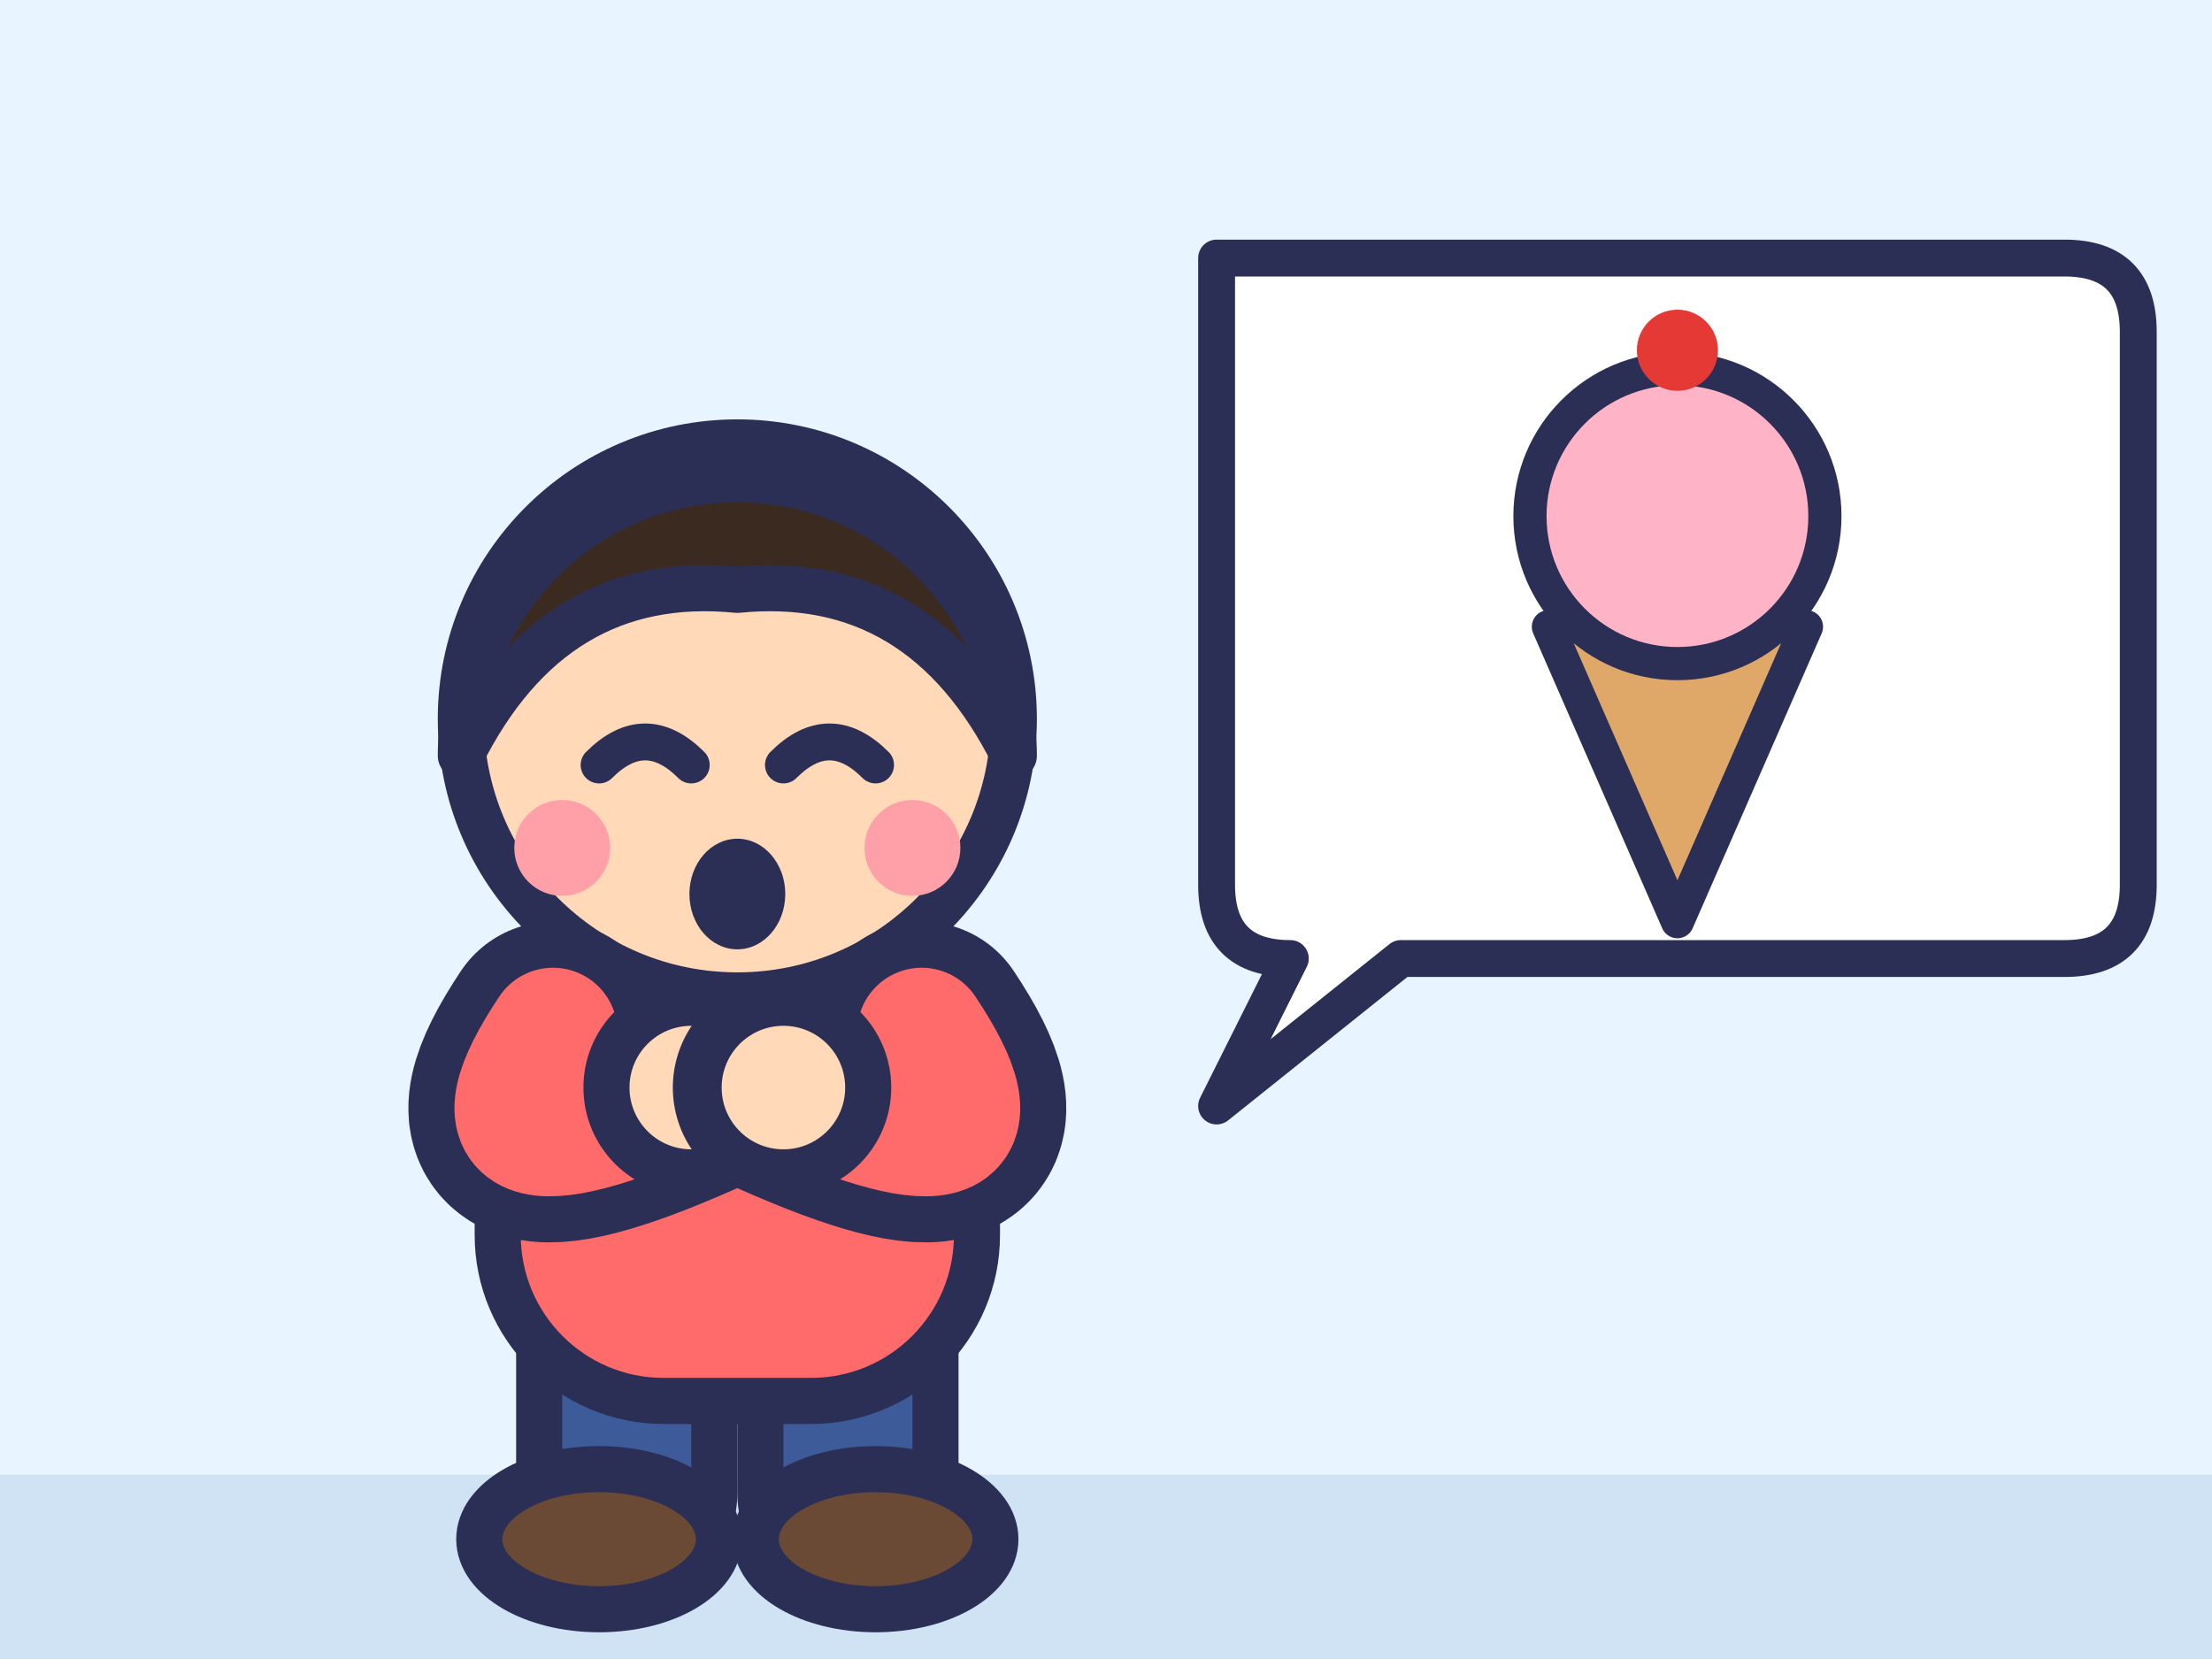
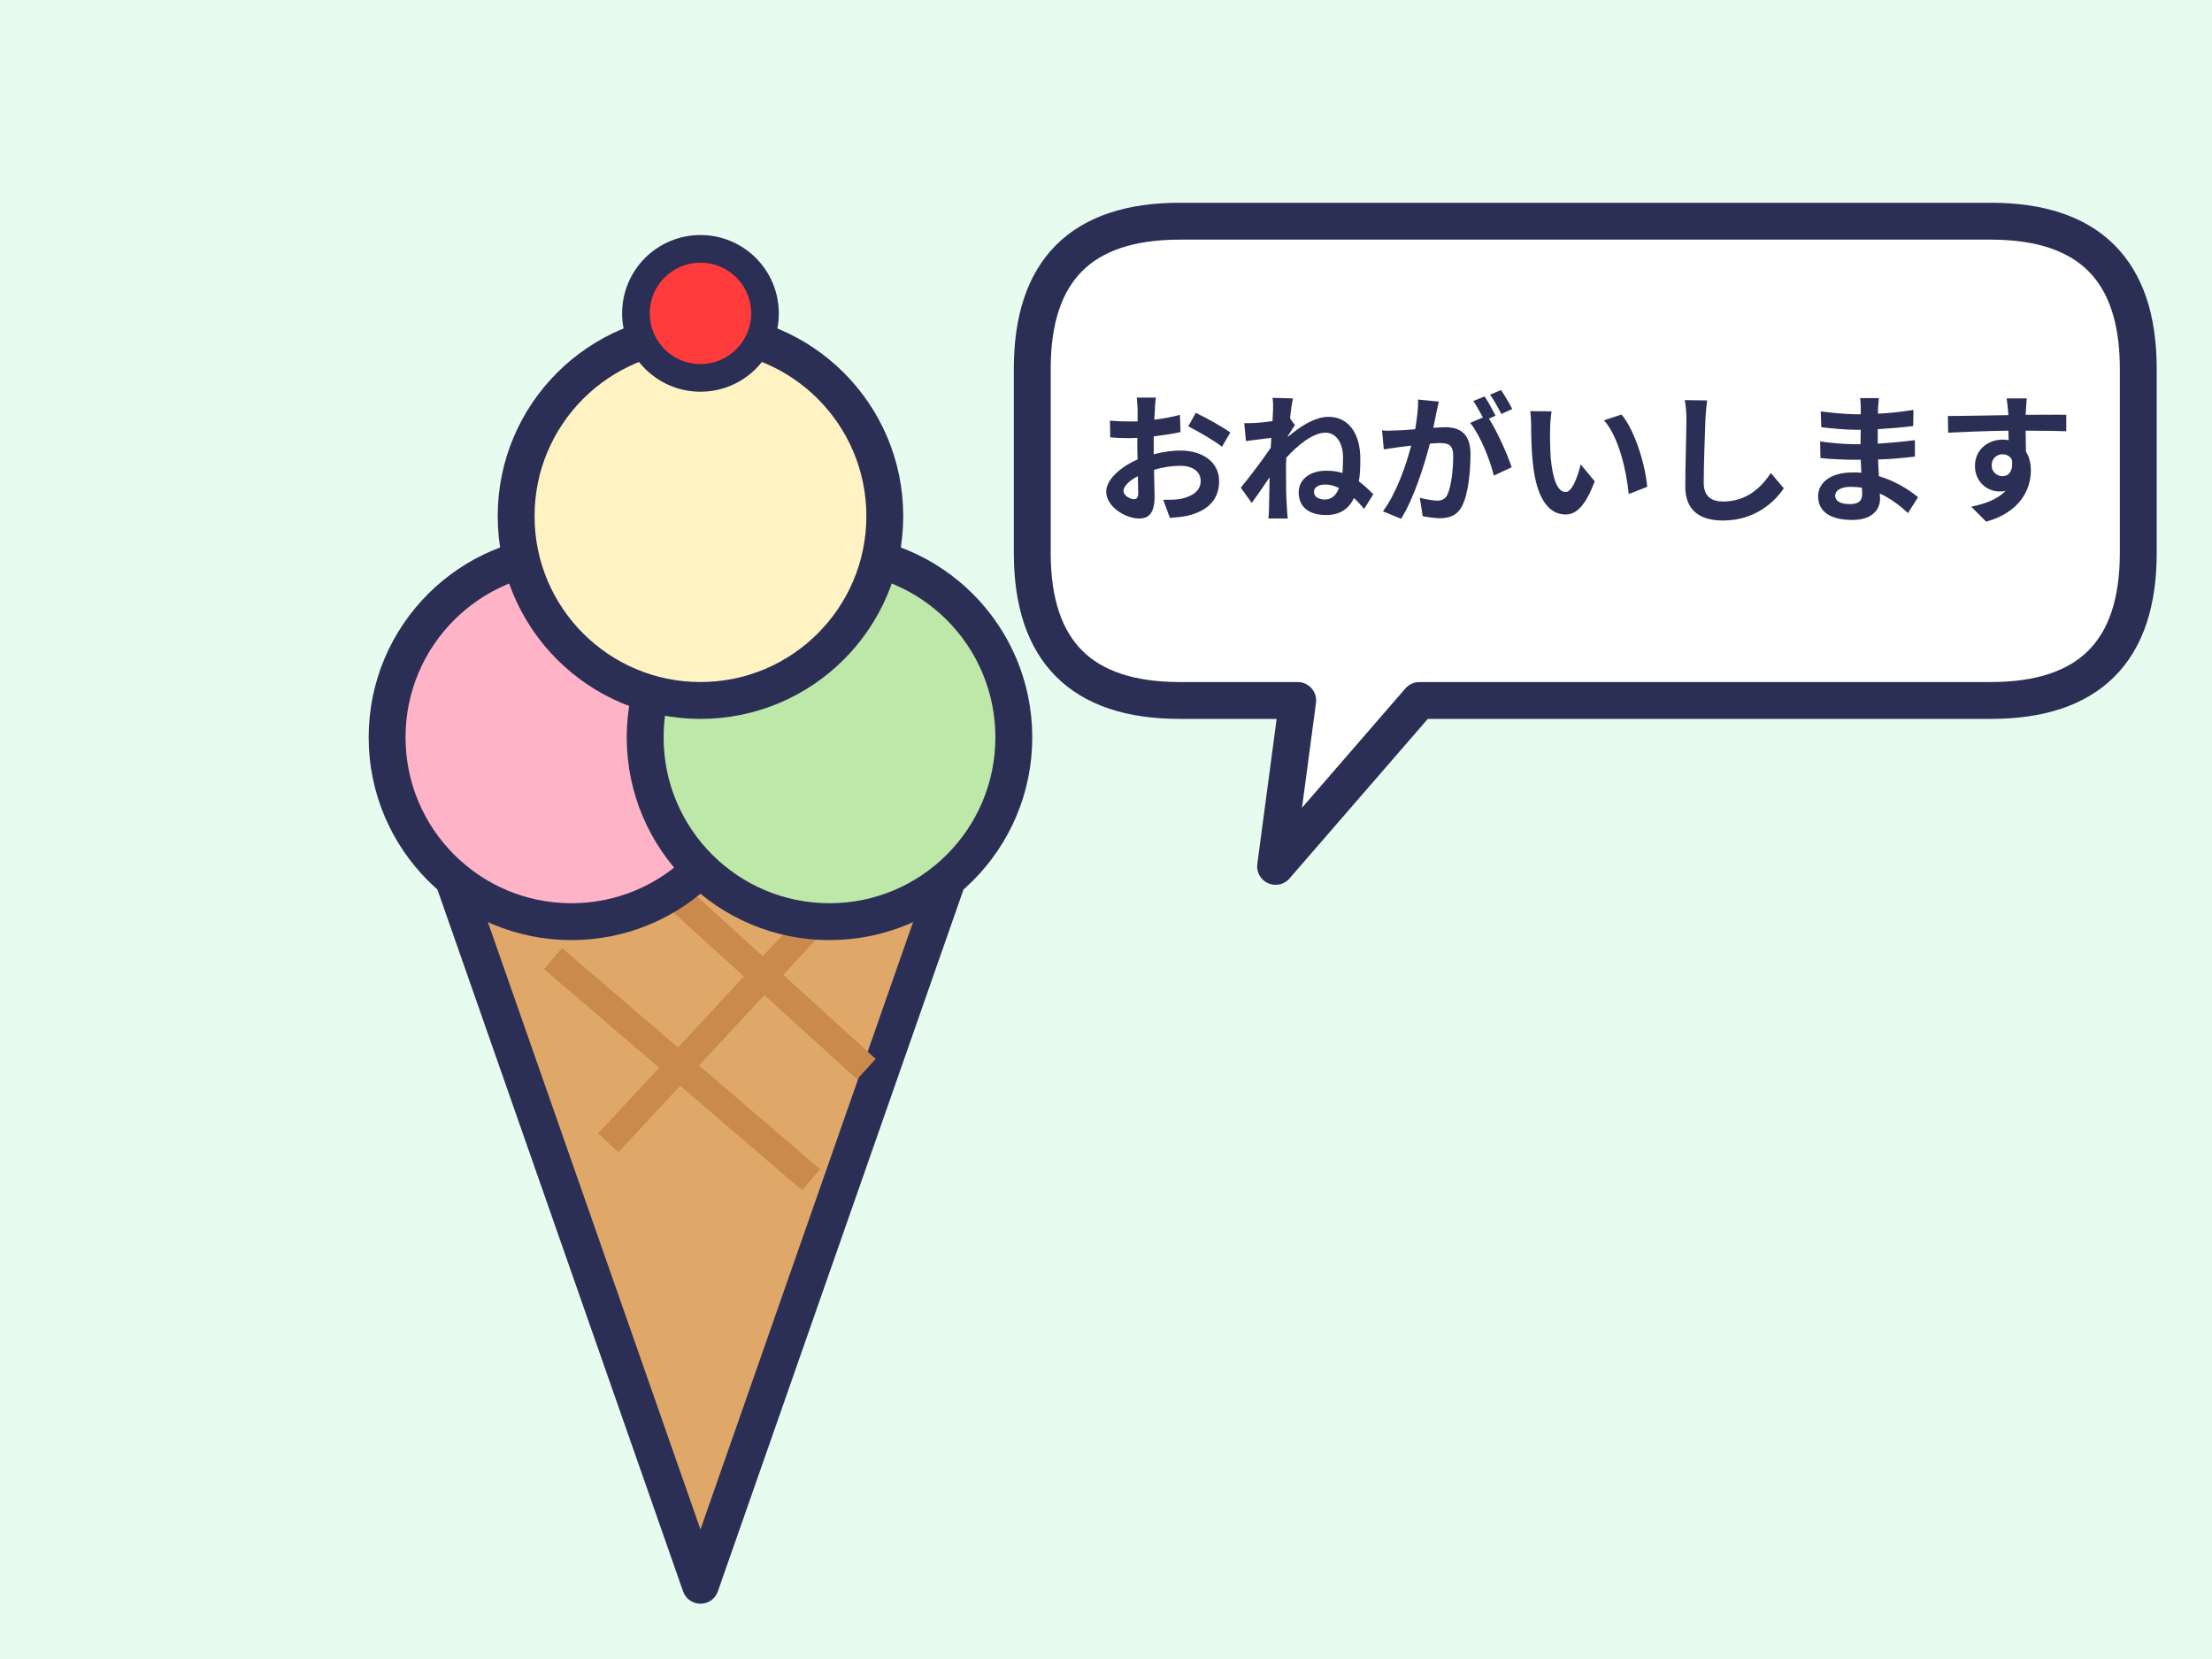
- <svg xmlns="http://www.w3.org/2000/svg" viewBox="0 0 120 90" role="img" aria-label="A child puts the hands together and asks for an ice cream: please">
-   <rect width="120" height="90" fill="#e8f4ff" />
-   <rect y="80" width="120" height="10" fill="#cfe3f5" />
-   <g transform="translate(40 87) scale(1.0)">
-     <path d="M-6 -14 L-6 -6" fill="none" stroke="#2b2f55" stroke-width="12.0" stroke-linecap="round" stroke-linejoin="round" />
-     <path d="M-6 -14 L-6 -6" fill="none" stroke="#3d5a99" stroke-width="7" stroke-linecap="round" stroke-linejoin="round" />
-     <path d="M6 -14 L6 -6" fill="none" stroke="#2b2f55" stroke-width="12.0" stroke-linecap="round" stroke-linejoin="round" />
-     <path d="M6 -14 L6 -6" fill="none" stroke="#3d5a99" stroke-width="7" stroke-linecap="round" stroke-linejoin="round" />
-     <ellipse cx="-7.5" cy="-3.5" rx="6.5" ry="3.8" fill="#6b4a35" stroke="#2b2f55" stroke-width="2.5" />
-     <ellipse cx="7.5" cy="-3.5" rx="6.5" ry="3.8" fill="#6b4a35" stroke="#2b2f55" stroke-width="2.5" />
-     <rect x="-13" y="-37" width="26" height="26" rx="9" fill="#ff6b6b" stroke="#2b2f55" stroke-width="2.5" />
-     <g transform="translate(0 -48) rotate(0)">
-       <circle r="15" fill="#ffd9b8" stroke="#2b2f55" stroke-width="2.5" />
-       <path d="M-15 2 A15 15 0 1 1 15 2 Q10 -8 0 -7 Q-10 -8 -15 2Z" fill="#3b2a20" stroke="#2b2f55" stroke-width="2.5" stroke-linejoin="round" />
-       <path d="M-7.5 2.5 q2.5 -2.5 5 0 M2.5 2.5 q2.5 -2.5 5 0" fill="none" stroke="#2b2f55" stroke-width="2" stroke-linecap="round" />
-       <circle cx="-9.5" cy="7" r="2.6" fill="#ff9fa8" />
-       <circle cx="9.5" cy="7" r="2.6" fill="#ff9fa8" />
-       <ellipse cx="0" cy="9.5" rx="2.6" ry="3" fill="#2b2f55" />
-     </g>
-     <path d="M-10 -31 Q-16 -22 -2.5 -28" fill="none" stroke="#2b2f55" stroke-width="12.0" stroke-linecap="round" stroke-linejoin="round" />
-     <path d="M-10 -31 Q-16 -22 -2.5 -28" fill="none" stroke="#ff6b6b" stroke-width="7" stroke-linecap="round" stroke-linejoin="round" />
-     <circle cx="-2.5" cy="-28" r="4.6" fill="#ffd9b8" stroke="#2b2f55" stroke-width="2.5" />
-     <path d="M10 -31 Q16 -22 2.5 -28" fill="none" stroke="#2b2f55" stroke-width="12.0" stroke-linecap="round" stroke-linejoin="round" />
-     <path d="M10 -31 Q16 -22 2.5 -28" fill="none" stroke="#ff6b6b" stroke-width="7" stroke-linecap="round" stroke-linejoin="round" />
-     <circle cx="2.5" cy="-28" r="4.6" fill="#ffd9b8" stroke="#2b2f55" stroke-width="2.5" />
-   </g>
-   <path d="M66 14 H112 Q116 14 116 18 V48 Q116 52 112 52 H76 L66 60 L70 52 H70 Q66 52 66 48Z" fill="#fff" stroke="#2b2f55" stroke-width="2" stroke-linejoin="round" />
-   <path d="M84 34 L91 50 L98 34Z" fill="#e0a868" stroke="#2b2f55" stroke-width="1.8" stroke-linejoin="round" />
-   <circle cx="91" cy="28" r="8" fill="#ffb3c7" stroke="#2b2f55" stroke-width="1.8" />
-   <circle cx="91" cy="19" r="2.2" fill="#e53935" />
+ <svg xmlns="http://www.w3.org/2000/svg" viewBox="0 0 120 90" role="img" aria-label="An ice cream cone and a bubble that asks: please">
+   <rect width="120" height="90" fill="#e8fbef" />
+   <path d="M24 46 L38 86 L52 46Z" fill="#e0a868" stroke="#2b2f55" stroke-width="2" stroke-linejoin="round" />
+   <path d="M30 52 L44 64 M36 48 L47 58 M46 48 L33 62" stroke="#c98a4b" stroke-width="1.5" />
+   <circle cx="31" cy="40" r="10" fill="#ffb3c7" stroke="#2b2f55" stroke-width="2" />
+   <circle cx="45" cy="40" r="10" fill="#bde8a8" stroke="#2b2f55" stroke-width="2" />
+   <circle cx="38" cy="28" r="10" fill="#fff3c4" stroke="#2b2f55" stroke-width="2" />
+   <circle cx="38" cy="17" r="3.5" fill="#ff3b3b" stroke="#2b2f55" stroke-width="1.5" />
+   <path d="M64 12 H108 Q116 12 116 20 V30 Q116 38 108 38 H77.0 L69.2 47 L70.4 38 H64 Q56 38 56 30 V20 Q56 12 64 12Z" fill="#fff" stroke="#2b2f55" stroke-width="2" stroke-linejoin="round" />
+   <text x="86.0" y="27.736" font-family="Noto Sans JP, Hiragino Sans, Yu Gothic, sans-serif" font-weight="700" text-anchor="middle" font-size="7.6" fill="#2b2f55">おねがいします</text>
</svg>
